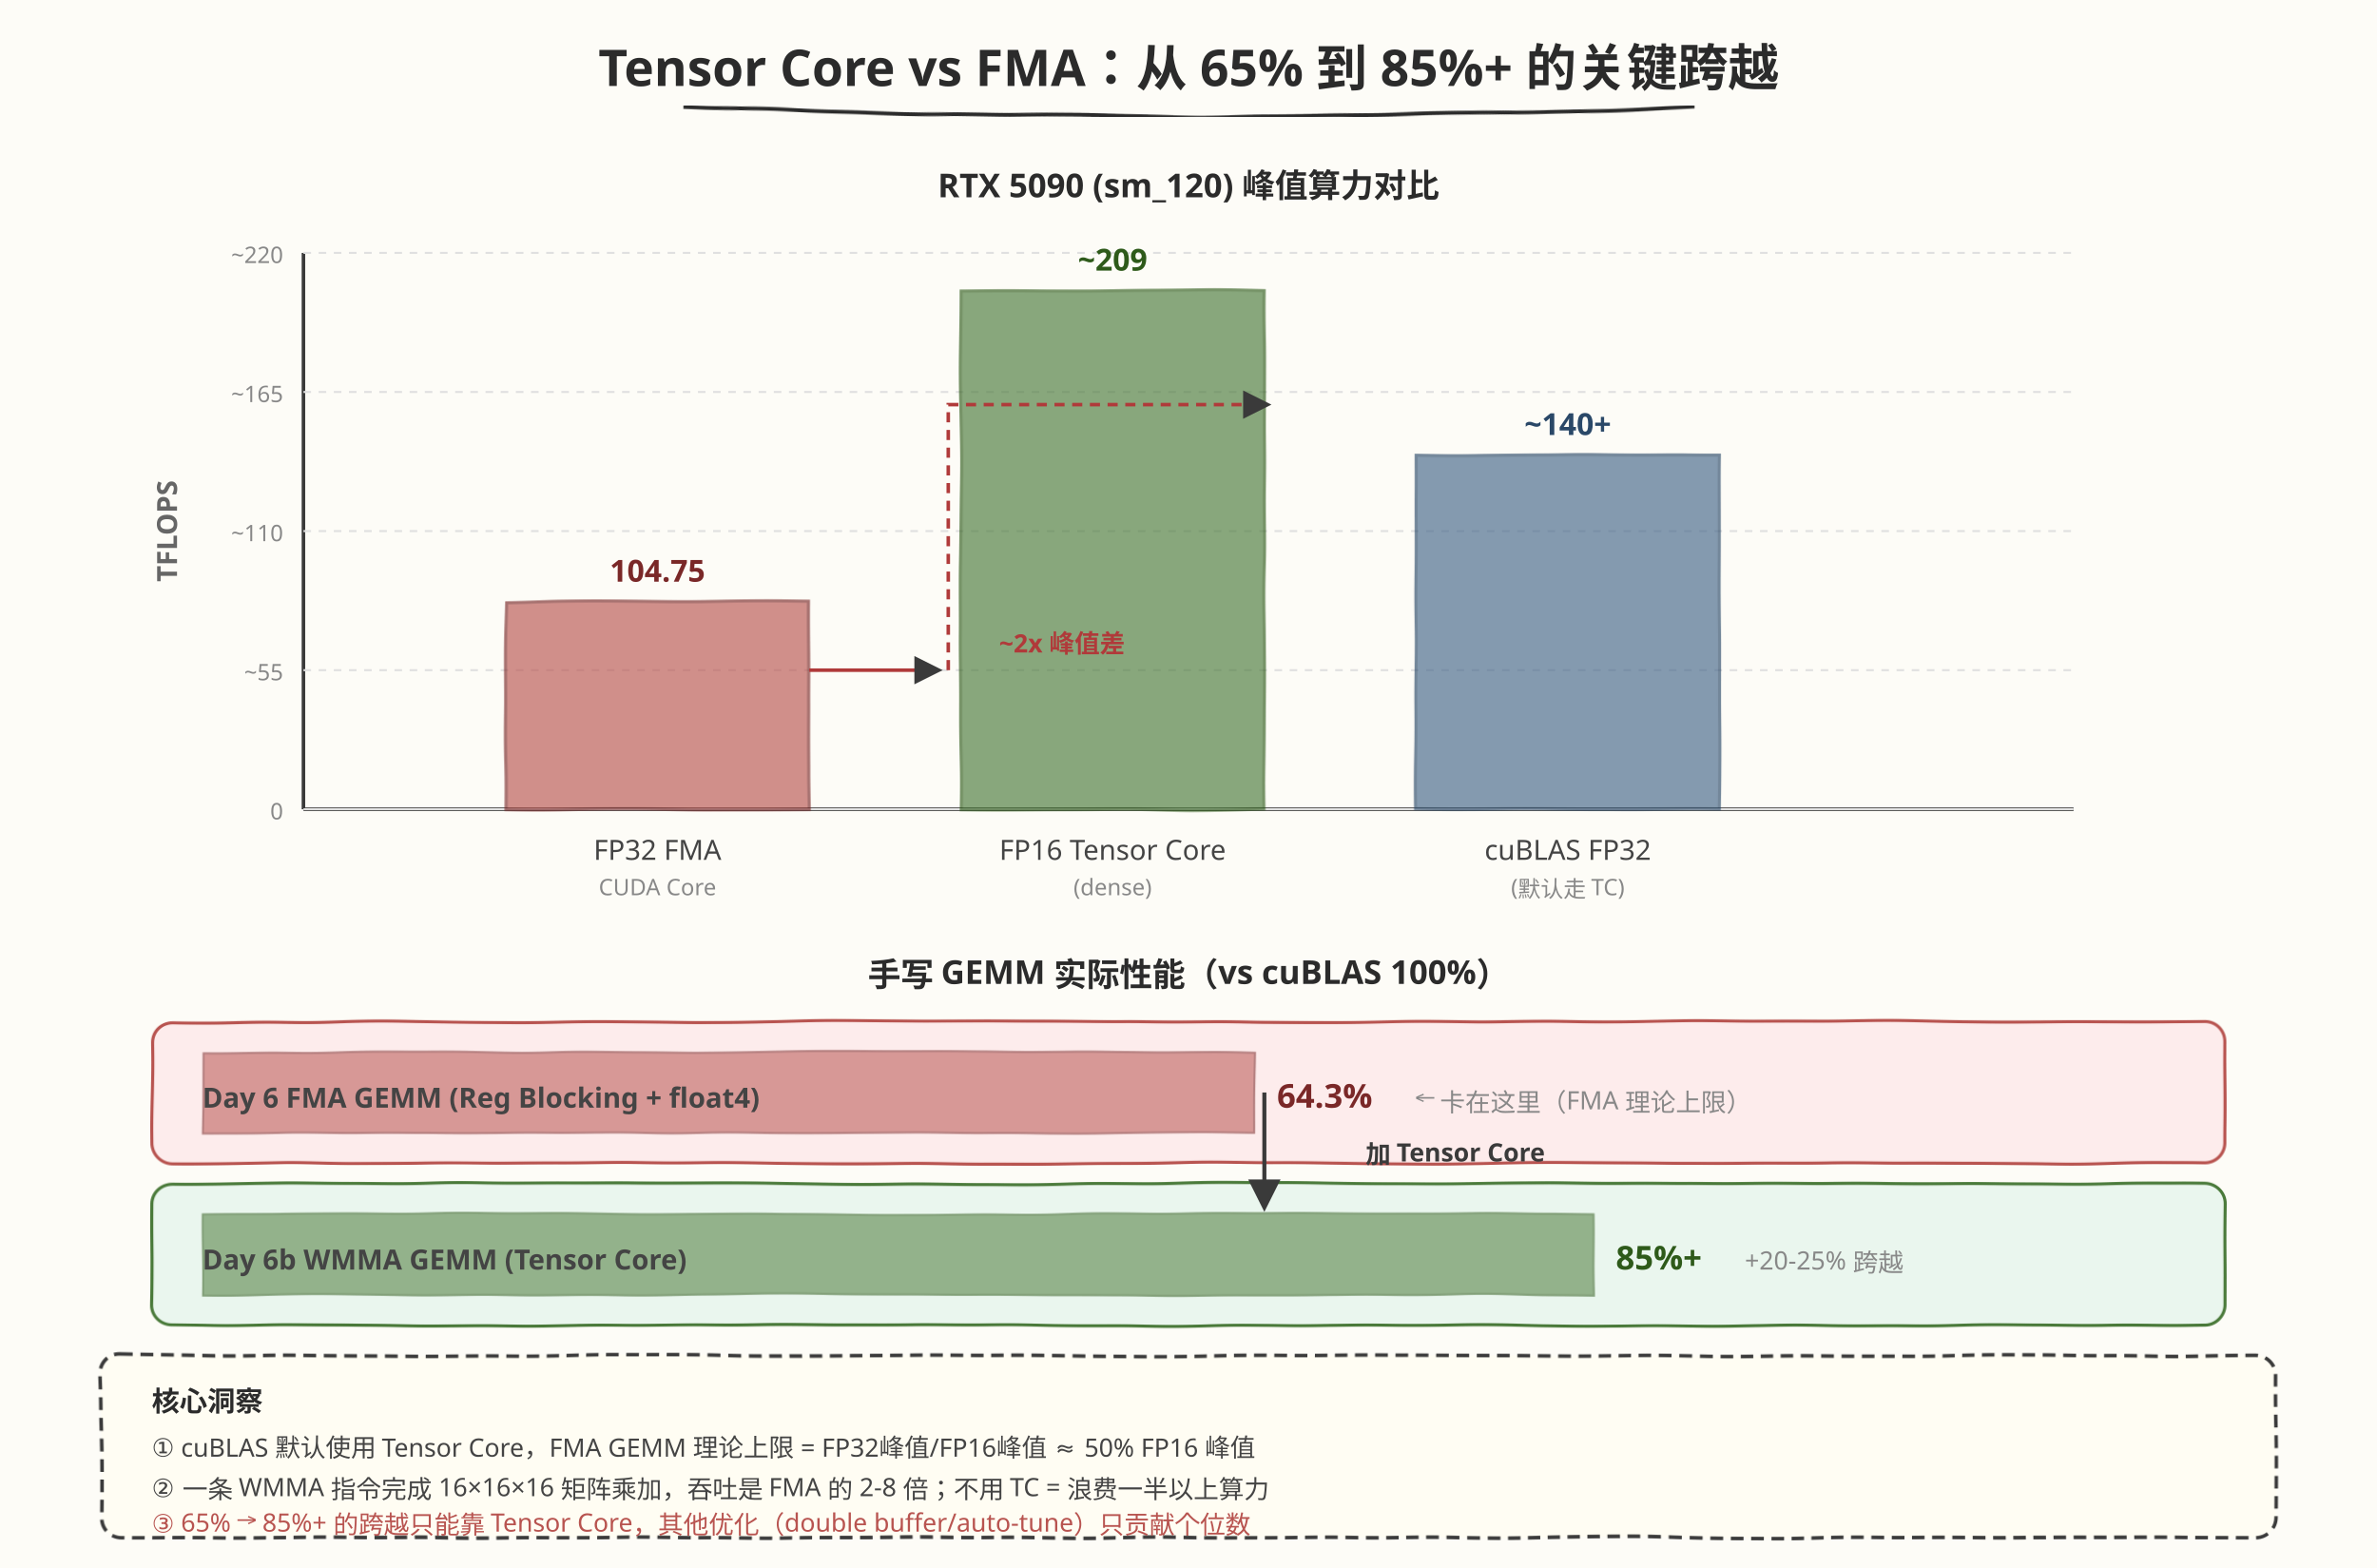
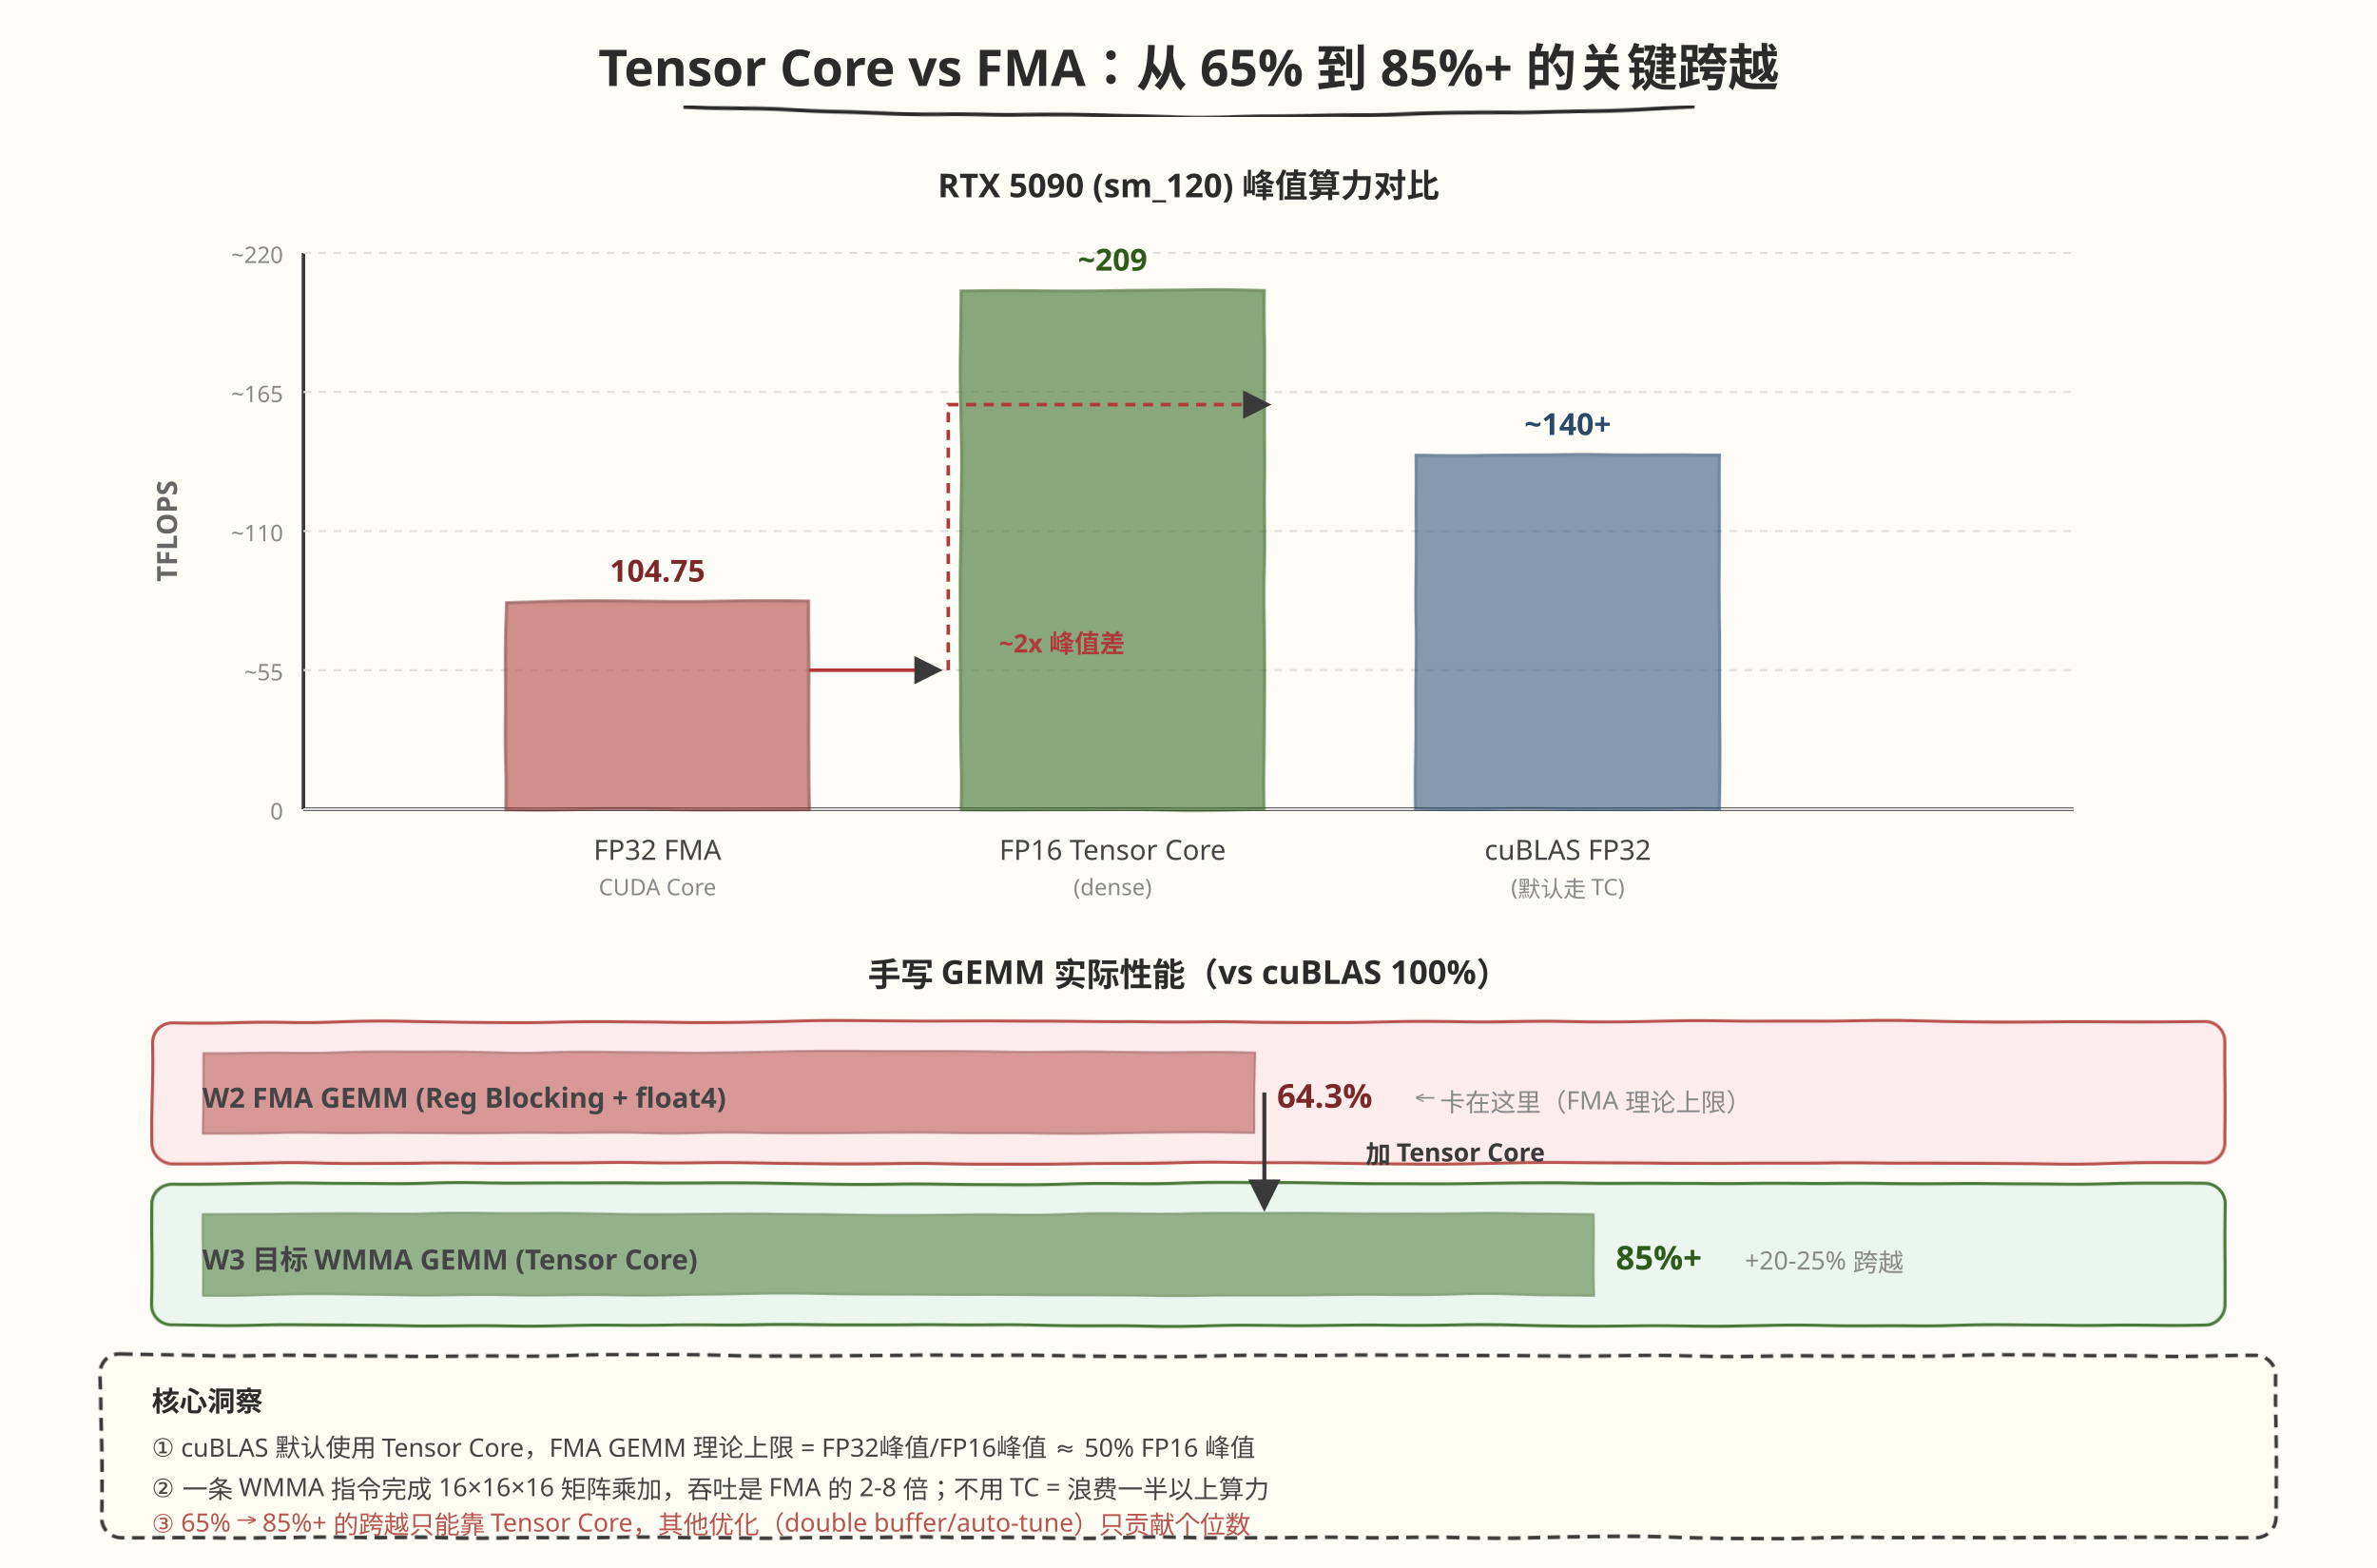
<svg xmlns="http://www.w3.org/2000/svg" width="940" height="620" viewBox="0 0 940 620" font-family="'Comic Sans MS','Marker Felt','Segoe UI',cursive">
  <defs>
    <filter id="sk2" x="-3%" y="-3%" width="106%" height="106%">
      <feTurbulence type="fractalNoise" baseFrequency="0.018" numOctaves="2" seed="8" result="n" />
      <feDisplacementMap in="SourceGraphic" in2="n" scale="1.8" />
    </filter>
    <marker id="ar3" markerWidth="8" markerHeight="8" refX="6" refY="4" orient="auto">
      <path d="M0,0 L8,4 L0,8 z" fill="#3a3a3a" />
    </marker>
  </defs>
  <rect width="940" height="620" fill="#fdfcf7" />
  <text x="470" y="34" text-anchor="middle" font-size="20" font-weight="bold" fill="#2b2b2b">Tensor Core vs FMA：从 65% 到 85%+ 的关键跨越</text>
  <path d="M 270 42 Q 470 50 670 42" stroke="#2b2b2b" stroke-width="1.5" fill="none" filter="url(#sk2)" />
  <text x="470" y="78" text-anchor="middle" font-size="13" font-weight="bold" fill="#2b2b2b">RTX 5090 (sm_120) 峰值算力对比</text>
  <line x1="120" y1="100" x2="120" y2="320" stroke="#3a3a3a" stroke-width="1.4" />
  <line x1="120" y1="320" x2="820" y2="320" stroke="#3a3a3a" stroke-width="1.4" />
  <text x="70" y="210" font-size="11" fill="#666" font-weight="bold" transform="rotate(-90, 70, 210)" text-anchor="middle">TFLOPS</text>
  <g font-size="9" fill="#888">
    <line x1="120" y1="320" x2="820" y2="320" stroke="#e0e0e0" stroke-width="0.8" />
    <text x="112" y="324" text-anchor="end">0</text>
    <line x1="120" y1="265" x2="820" y2="265" stroke="#e0e0e0" stroke-width="0.8" stroke-dasharray="3 3" />
    <text x="112" y="269" text-anchor="end">~55</text>
    <line x1="120" y1="210" x2="820" y2="210" stroke="#e0e0e0" stroke-width="0.8" stroke-dasharray="3 3" />
    <text x="112" y="214" text-anchor="end">~110</text>
    <line x1="120" y1="155" x2="820" y2="155" stroke="#e0e0e0" stroke-width="0.8" stroke-dasharray="3 3" />
    <text x="112" y="159" text-anchor="end">~165</text>
    <line x1="120" y1="100" x2="820" y2="100" stroke="#e0e0e0" stroke-width="0.8" stroke-dasharray="3 3" />
    <text x="112" y="104" text-anchor="end">~220</text>
  </g>
  <g filter="url(#sk2)">
    <rect x="200" y="238" width="120" height="82" fill="#b85450" opacity="0.65" stroke="#7a2828" stroke-width="1.2" />
  </g>
  <text x="260" y="230" text-anchor="middle" font-size="12" fill="#7a2828" font-weight="bold">104.75</text>
  <text x="260" y="340" text-anchor="middle" font-size="11" fill="#444">FP32 FMA</text>
  <text x="260" y="354" text-anchor="middle" font-size="9" fill="#888">CUDA Core</text>
  <g filter="url(#sk2)">
    <rect x="380" y="115" width="120" height="205" fill="#4a7a3a" opacity="0.65" stroke="#2e5a1a" stroke-width="1.2" />
  </g>
  <text x="440" y="107" text-anchor="middle" font-size="12" fill="#2e5a1a" font-weight="bold">~209</text>
  <text x="440" y="340" text-anchor="middle" font-size="11" fill="#444">FP16 Tensor Core</text>
  <text x="440" y="354" text-anchor="middle" font-size="9" fill="#888">(dense)</text>
  <g filter="url(#sk2)">
    <rect x="560" y="180" width="120" height="140" fill="#446688" opacity="0.65" stroke="#2a4868" stroke-width="1.2" />
  </g>
  <text x="620" y="172" text-anchor="middle" font-size="12" fill="#2a4868" font-weight="bold">~140+</text>
  <text x="620" y="340" text-anchor="middle" font-size="11" fill="#444">cuBLAS FP32</text>
  <text x="620" y="354" text-anchor="middle" font-size="9" fill="#888">(默认走 TC)</text>
  <path d="M 320 265 L 370 265" stroke="#b03a3a" stroke-width="1.4" fill="none" marker-end="url(#ar3)" />
  <path d="M 375 265 L 375 160 L 500 160" stroke="#b03a3a" stroke-width="1.4" fill="none" marker-end="url(#ar3)" stroke-dasharray="4 3" />
  <text x="420" y="258" text-anchor="middle" font-size="10" fill="#b03a3a" font-weight="bold">~2x 峰值差</text>
  <text x="470" y="390" text-anchor="middle" font-size="13" font-weight="bold" fill="#2b2b2b">手写 GEMM 实际性能（vs cuBLAS 100%）</text>
  <g filter="url(#sk2)">
    <rect x="60" y="404" width="820" height="56" rx="8" fill="#fdecec" stroke="#b85450" stroke-width="1.2" />
  </g>
  <g filter="url(#sk2)">
    <rect x="80" y="416" width="416" height="32" fill="#b85450" opacity="0.55" stroke="#7a2828" stroke-width="0.8" />
  </g>
-   <text x="80" y="438" font-size="11" fill="#444" font-weight="bold">Day 6 FMA GEMM (Reg Blocking + float4)</text>
+   <text x="80" y="438" font-size="11" fill="#444" font-weight="bold">W2 FMA GEMM (Reg Blocking + float4)</text>
  <text x="505" y="438" font-size="13" fill="#7a2828" font-weight="bold">64.3%</text>
  <text x="560" y="438" font-size="10" fill="#888">← 卡在这里（FMA 理论上限）</text>
  <g filter="url(#sk2)">
    <rect x="60" y="468" width="820" height="56" rx="8" fill="#eaf6ee" stroke="#4a7a3a" stroke-width="1.2" />
  </g>
  <g filter="url(#sk2)">
    <rect x="80" y="480" width="550" height="32" fill="#4a7a3a" opacity="0.55" stroke="#2e5a1a" stroke-width="0.8" />
  </g>
-   <text x="80" y="502" font-size="11" fill="#444" font-weight="bold">Day 6b WMMA GEMM (Tensor Core)</text>
+   <text x="80" y="502" font-size="11" fill="#444" font-weight="bold">W3 目标 WMMA GEMM (Tensor Core)</text>
  <text x="639" y="502" font-size="13" fill="#2e5a1a" font-weight="bold">85%+</text>
  <text x="690" y="502" font-size="10" fill="#888">+20-25% 跨越</text>
  <path d="M 500 432 L 500 476" stroke="#3a3a3a" stroke-width="1.6" fill="none" marker-end="url(#ar3)" />
  <text x="540" y="460" font-size="10" fill="#3a3a3a" font-weight="bold">加 Tensor Core</text>
  <g filter="url(#sk2)">
    <rect x="40" y="536" width="860" height="72" rx="8" fill="#fffdf3" stroke="#3a3a3a" stroke-width="1.4" stroke-dasharray="5 3" />
  </g>
  <text x="60" y="558" font-size="11" font-weight="bold" fill="#2b2b2b">核心洞察</text>
  <text x="60" y="576" font-size="10" fill="#444">① cuBLAS 默认使用 Tensor Core，FMA GEMM 理论上限 = FP32峰值/FP16峰值 ≈ 50% FP16 峰值</text>
  <text x="60" y="592" font-size="10" fill="#444">② 一条 WMMA 指令完成 16×16×16 矩阵乘加，吞吐是 FMA 的 2-8 倍；不用 TC = 浪费一半以上算力</text>
  <text x="60" y="606" font-size="10" fill="#b85450">③ 65% → 85%+ 的跨越只能靠 Tensor Core，其他优化（double buffer/auto-tune）只贡献个位数</text>
</svg>
